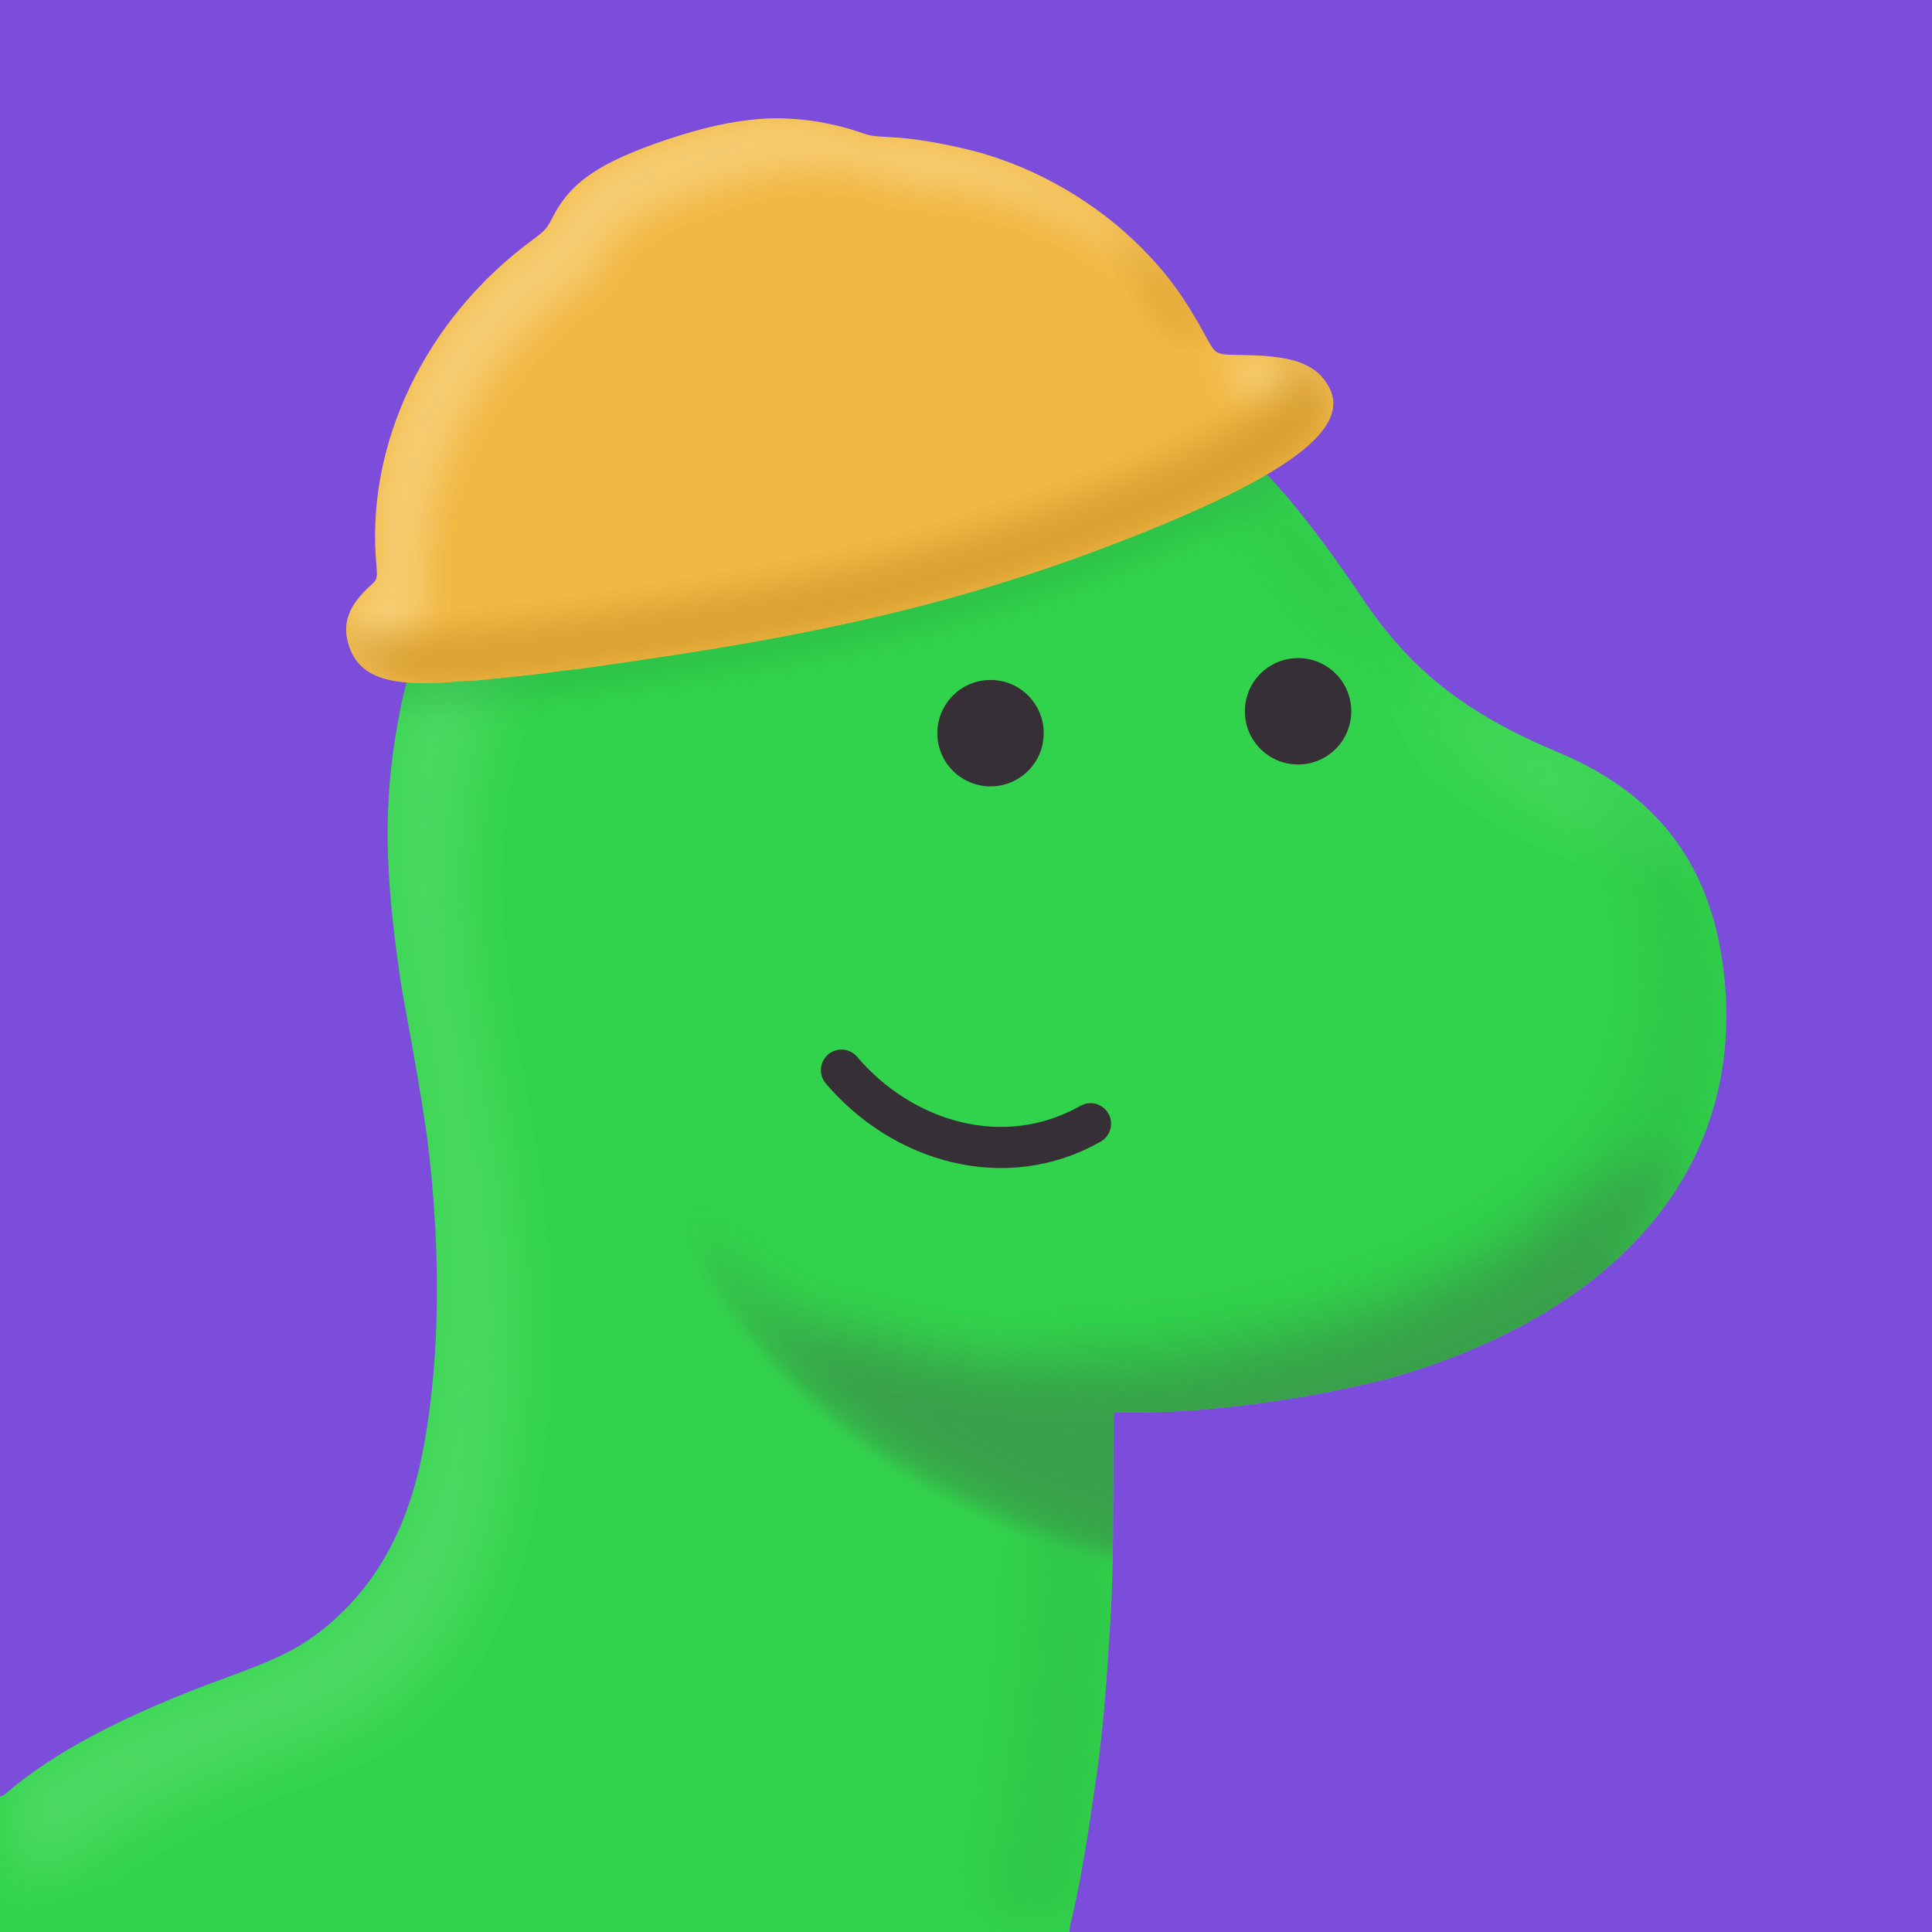
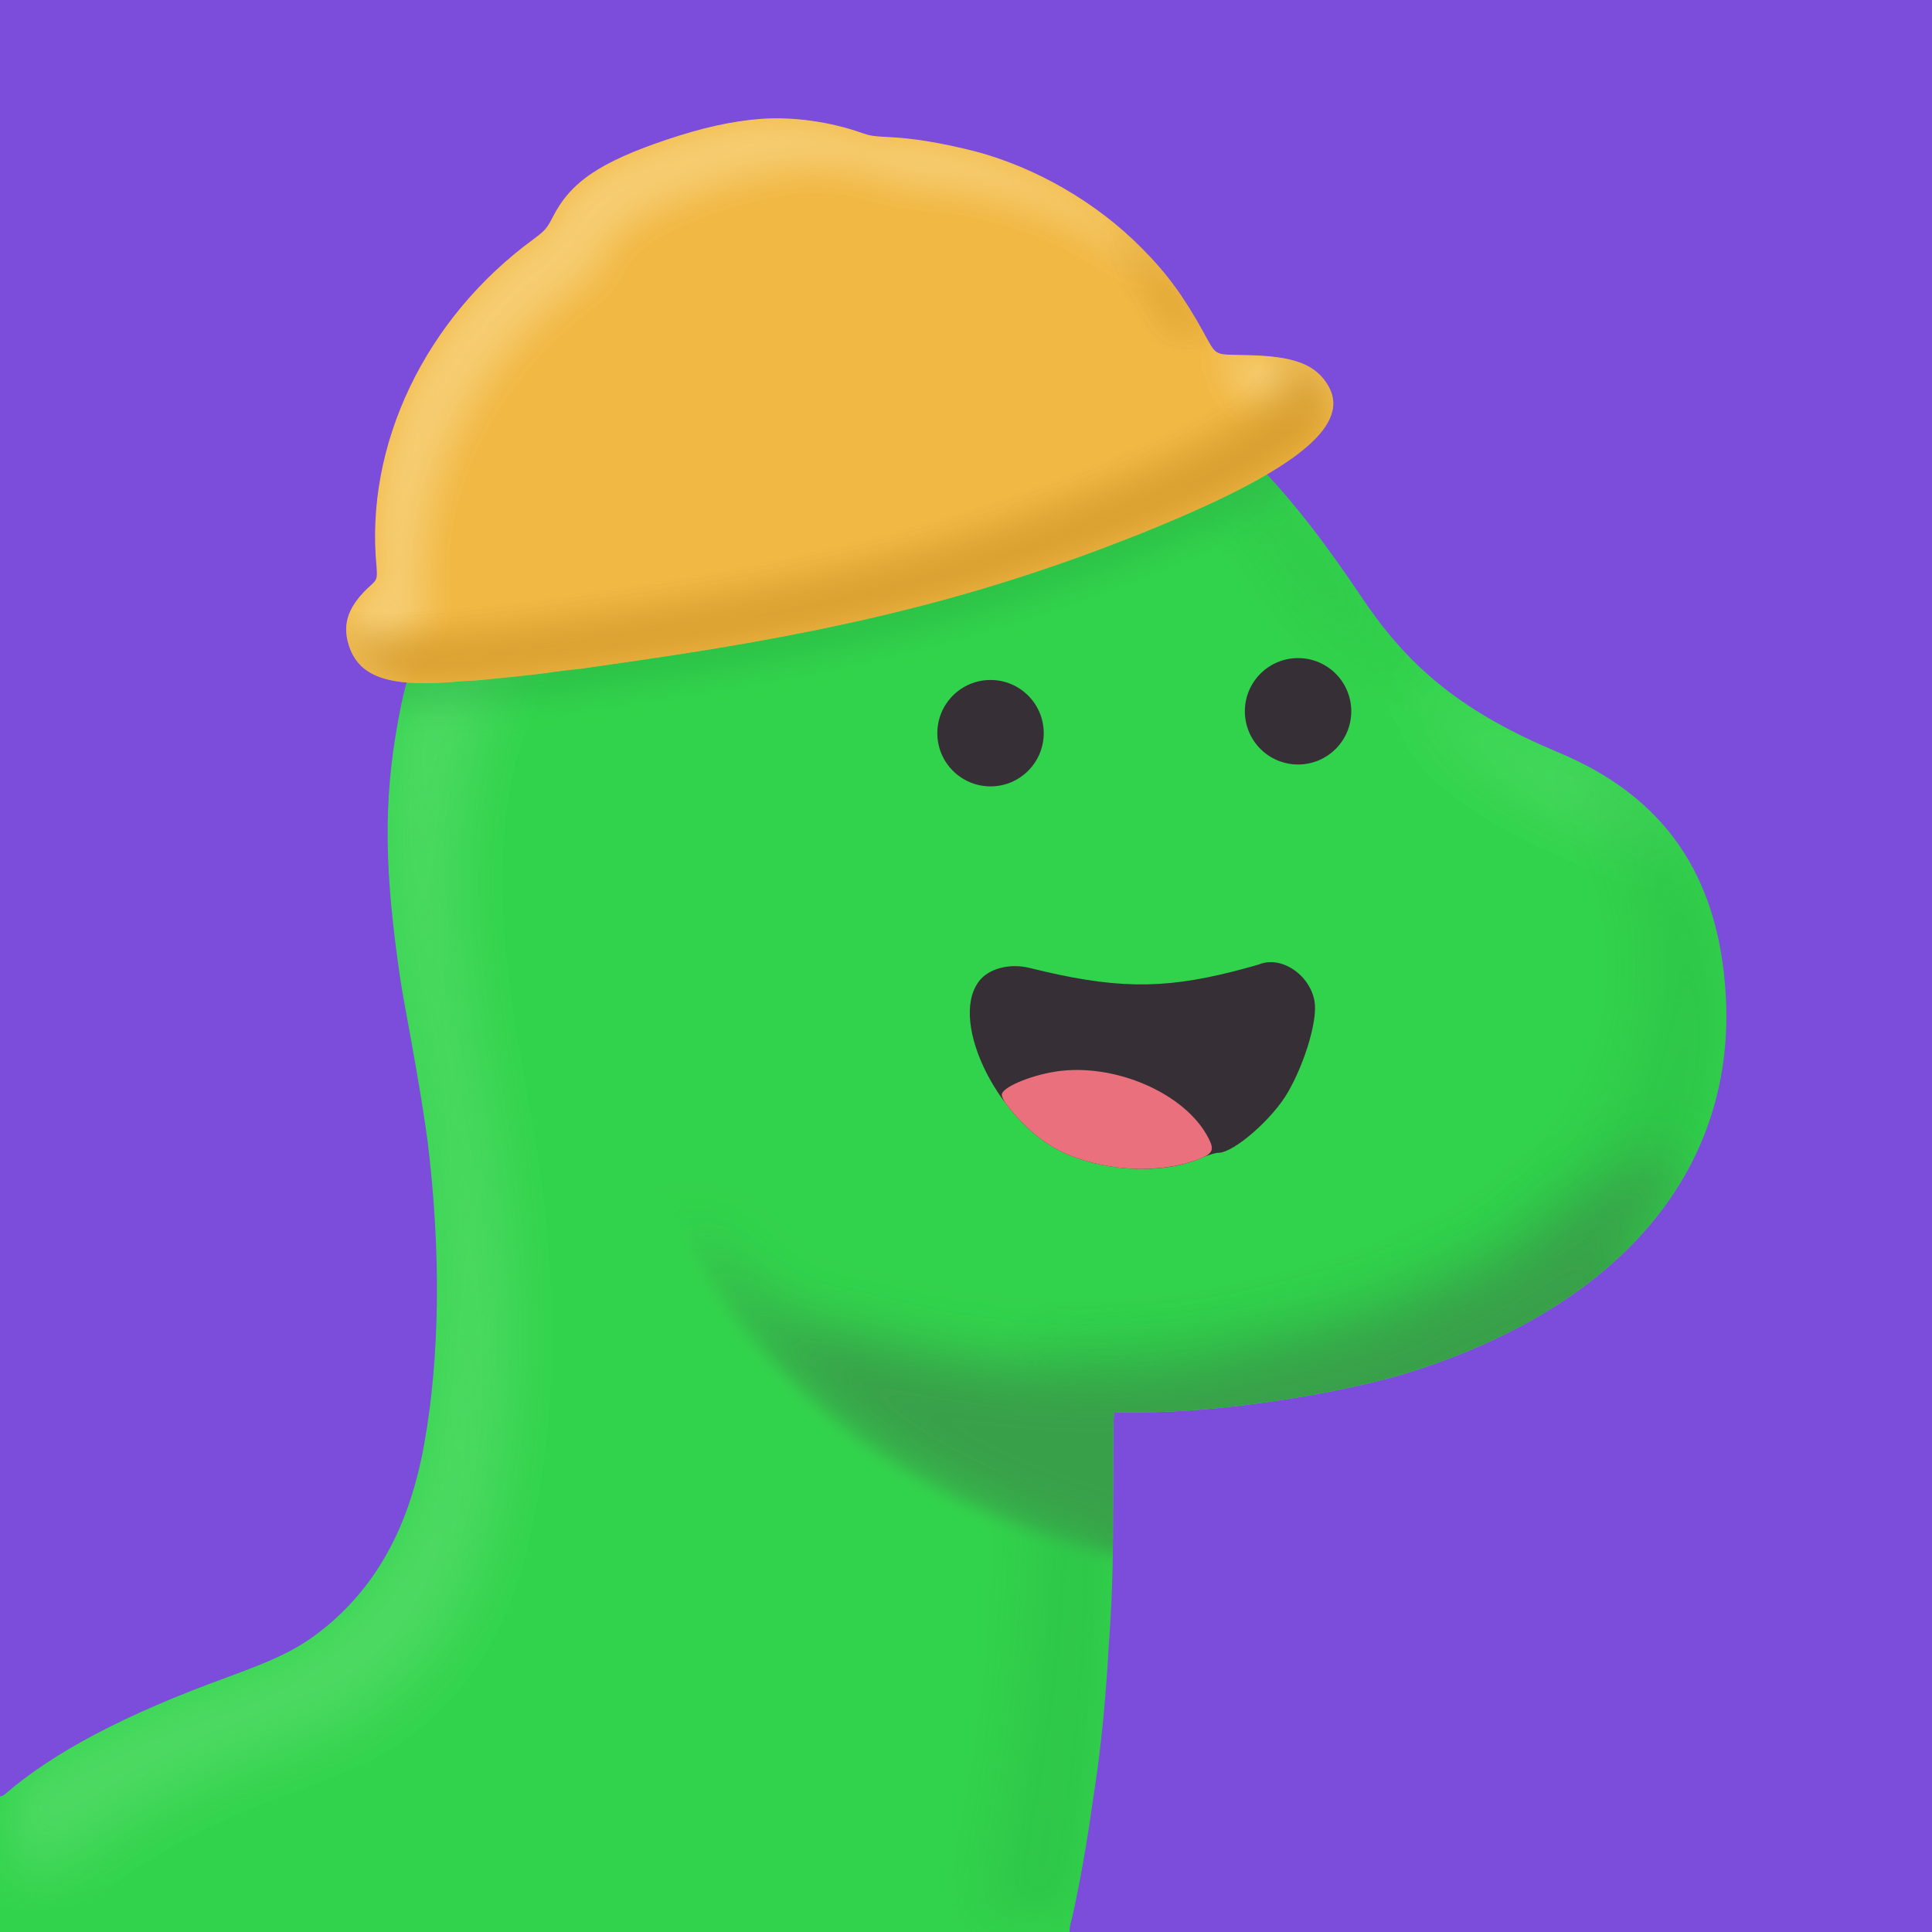
<svg xmlns="http://www.w3.org/2000/svg" viewBox="0 0 512 512" role="img" aria-labelledby="title">
  <defs>
    <path id="body" d="M232.8 84.9C183.4 86.7 143.3 109.8 120.5 149.5C114.8 159.5 108.6 175.7 106.3 186.9C101.8 208.9 101.6 227.1 105.4 254.6C106.2 260.8 106.7 263.3 108.8 274.8C111 286.9 112.5 296.3 113.3 302.3C116.9 331.6 116.6 359.5 112.4 382.8C108.6 403.9 100.3 419.4 86.9 430.7C79.9 436.5 74.7 439.2 60.2 444.5C33.2 454.3 14.3 464.3 1.4 475.4C0.1 476.5 0.1 476.5-24.9 476.5L-50 476.5L-50 519.3L-50 562L116.6 562L283.3 562L283.3 536.8C283.3 515.9 283.3 511.4 283.6 510.3C285.2 504 287.4 492.2 288.9 482.1C289.4 478.7 290 474.4 290.3 472.6C291.7 463.1 292.7 453.3 293.5 441.5C293.6 439.4 293.9 435.1 294.1 432C294.8 421.6 295 413.2 295 393.8C295 376.5 295.1 374.6 295.4 374.4C295.6 374.3 298.7 374.3 302.2 374.3C323.8 374.3 356.3 369.3 375.4 363.1C430.7 345 460.2 309 457.3 263.1C455.3 231.8 441 211.1 413 199.4C388.4 189.1 373.8 177.6 361 158.5C341.1 128.8 325.9 113.3 305.7 102C284.7 90.3 257.6 84 232.8 84.9Z" />
    <path id="accessory-shape" d="M201.7 31.5C193.9 32.1 186.3 33.8 176.7 37C158.9 43 151.1 48.3 146.4 57.7C144.9 60.6 144.4 61.1 141.5 63.3C112.7 84.3 96.6 117.9 99.8 150.3C100 153.2 99.9 153.6 98.5 154.9C92.4 160.3 90.6 165.1 92.4 170.9C95 179.2 102.6 182 119.2 180.8C120.9 180.6 124.2 180.4 126.4 180.3C130.6 179.9 142.1 178.8 146.5 178.1C147.9 177.9 151 177.5 153.3 177.3C157.5 176.7 158.4 176.6 168.6 175.1C224.2 167.1 261.3 157.7 301.8 141.6C342.3 125.4 357.9 113.3 352.2 102.6C348.9 96.6 343.1 94.3 329.9 94.1C321.5 93.9 322.5 94.5 318.8 87.8C313.7 78.6 309.2 72.4 302.6 65.8C290.7 53.7 274.6 44.4 258.4 40.1C249.6 37.9 242.2 36.6 235 36.3C231.3 36.1 230.7 36 228.6 35.3C219.9 32.2 210.1 30.9 201.7 31.5Z" />
    <clipPath id="clip-frame">
      <rect x="0" y="0" width="512" height="512" />
+     </clipPath>
+     <clipPath id="clip-mouth">
+       <path d="M333.6 255.6C332.9 255.8 329.8 256.7 326.6 257.5C307.6 262.3 294.9 262 272.8 256.5C267.5 255.2 261.9 256.7 259.4 260.1C251.2 271.1 265.3 298.6 282.8 305.9C294.4 310.8 309.2 311.1 318.8 306.7C320.2 306.1 322.1 305.5 322.9 305.5C327 305.5 337.4 296.4 341.4 289.3C345.4 282.3 348.5 272.6 348.5 267.1C348.5 259.4 340.1 252.9 333.6 255.6Z" />
    </clipPath>
    <clipPath id="clip-body">
      <use href="#body" />
    </clipPath>
    <clipPath id="clip-accessory">
      <use href="#accessory-shape" />
    </clipPath>
    <filter id="soft" filterUnits="userSpaceOnUse" x="-64" y="-64" width="640" height="640">
      <feGaussianBlur stdDeviation="7.5" />
    </filter>
    <filter id="softer" filterUnits="userSpaceOnUse" x="-64" y="-64" width="640" height="640">
      <feGaussianBlur stdDeviation="4" />
    </filter>
    <filter id="edge" filterUnits="userSpaceOnUse" x="-64" y="-64" width="640" height="640">
      <feGaussianBlur stdDeviation="2" />
    </filter>
    <mask id="mask-jaw">
      <path d="M176 316.3C195.6 365.6 242.8 400.7 294 412L480 412L480 0L150 0L150 316.3Z" fill="#fff" filter="url(#edge)" />
    </mask>
    <mask id="body-light">
      <g filter="url(#soft)">
        <use href="#body" fill="#fff" />
        <use href="#body" x="12.5" y="12.5" fill="#000" />
      </g>
    </mask>
    <mask id="body-shade">
      <g filter="url(#soft)">
        <use href="#body" fill="#fff" />
        <use href="#body" x="-15" y="-12.5" fill="#000" />
      </g>
    </mask>
    <mask id="accessory-light">
      <g filter="url(#softer)">
        <use href="#accessory-shape" fill="#fff" />
        <use href="#accessory-shape" x="10" y="10" fill="#000" />
      </g>
    </mask>
    <mask id="accessory-shade">
      <g filter="url(#softer)">
        <use href="#accessory-shape" fill="#fff" />
        <use href="#accessory-shape" x="-9" y="-9" fill="#000" />
      </g>
    </mask>
  </defs>
  <g clip-path="url(#clip-frame)">
    <rect x="0" y="0" width="512" height="512" fill="#7C4DDB" />
    <g id="dino">
      <use href="#body" fill="#32D34C" />
      <g clip-path="url(#clip-body)">
        <rect width="512" height="512" fill="#7CE68A" opacity="0.4" mask="url(#body-light)" />
        <rect width="512" height="512" fill="#24A63F" opacity="0.3" mask="url(#body-shade)" />
        <g mask="url(#mask-jaw)">
          <path d="M438.3 306.5C437.5 306.9 436.7 307.4 436.5 307.6C436.3 307.8 436 308 435.9 308C435.6 308 431.6 310.4 430.1 311.5C429.6 311.9 427.2 313.3 424.9 314.6C422.6 315.9 420.1 317.5 419.5 318C418.9 318.6 416.8 320.2 414.9 321.6C410.7 324.7 407.8 327.2 404.4 330.3C402.6 331.9 401.4 332.7 400 333.4C397.4 334.6 395.9 335.4 394.4 336.4C393.7 336.8 392 337.6 390.6 338.1C389.1 338.6 387.2 339.4 386.3 339.8C385.4 340.2 383.2 341.1 381.5 341.8C377.2 343.5 375.4 344.4 373.4 345.6C370.9 347.2 366.2 349.1 363.9 349.6C359.9 350.4 356.1 351.5 349.4 353.8C347 354.6 335.9 357 334.6 357C333.9 357 326.1 359 323.3 359.9C321.4 360.5 318.7 360.9 313 361.5C311.7 361.7 308.1 362.1 304.9 362.4C298.1 363.2 279.6 363.4 278.5 362.6C278.4 362.6 276.9 362.5 275.1 362.4C273.3 362.3 270.5 362.1 268.9 361.9C267.2 361.7 264.4 361.3 262.6 361.1C260.9 360.9 258.8 360.6 258.1 360.4C256.8 359.9 254.3 359.6 250.3 359.3C248.8 359.1 246.9 358.8 246.1 358.6C245.3 358.3 243.4 357.9 242.1 357.8C240.8 357.6 238.9 357.2 238.1 356.9C233.1 354.9 227.2 353.5 222.9 353.3C220.2 353.1 219.7 352.9 217.9 352.1C216.4 351.4 215.4 351.2 214.1 351.1C213.2 351 211.9 350.9 211.4 350.7C207 349.6 195 340.2 188.4 332.8C182.9 326.6 182 325.8 182 327C182 328.4 184.7 333.8 188.7 340.1C209.3 373.2 246.8 399.7 288.3 410.4C295.9 412.4 295.6 409.9 293.3 443.5C292.6 453.5 291.6 462.8 290.6 470.2C290.1 473.5 290.1 473.9 291.4 474.9C292.8 475.9 473.2 475.3 474.3 474.3C475.8 472.8 475.8 340 474.3 338.5C473.3 337.5 473.3 337.5 450.6 337.5C425.6 337.5 426.8 337.6 426.8 336.1C426.8 335.5 427.2 334.9 429.1 333.3C436.6 326.3 445.4 314.8 445.9 311.4C446.1 310.1 446 310.1 445 309.2C444.4 308.6 443.9 307.9 443.8 307.6C443.1 306 440.3 305.4 438.3 306.5Z" fill="#37A049" filter="url(#soft)" />
        </g>
        <use href="#accessory-shape" x="2" y="6" fill="#24A63F" opacity="0.35" filter="url(#softer)" />
      </g>
    </g>
    <g id="face" fill="#362F36">
      <circle cx="262.5" cy="194.3" r="14.1" />
      <circle cx="344" cy="188.5" r="14.1" />
-       <path d="M223 283.6C239.2 302.7 266.3 310.7 289 297.8" fill="none" stroke="#362F36" stroke-width="10.9" stroke-linecap="round" />
+       <path d="M333.6 255.6C332.9 255.8 329.8 256.7 326.6 257.5C307.6 262.3 294.9 262 272.8 256.5C267.5 255.2 261.9 256.7 259.4 260.1C251.2 271.1 265.3 298.6 282.8 305.9C294.4 310.8 309.2 311.1 318.8 306.7C320.2 306.1 322.1 305.5 322.9 305.5C327 305.5 337.4 296.4 341.4 289.3C345.4 282.3 348.5 272.6 348.5 267.1C348.5 259.4 340.1 252.9 333.6 255.6Z" />
+       <path d="M279.6 284C272.8 285.1 265.5 288.2 265.5 290.1C265.5 292.4 272.2 299.6 277.7 303.3C288.1 310.2 306.6 311.9 318.4 306.9C321.4 305.6 321.8 304.6 320.3 301.7C314.3 289.8 295.3 281.5 279.6 284Z" fill="#EB707D" clip-path="url(#clip-mouth)" />
    </g>
    <g id="accessory">
      <use href="#accessory-shape" fill="#F1B844" />
      <g clip-path="url(#clip-accessory)">
        <rect width="512" height="512" fill="#F7D27E" opacity="0.8" mask="url(#accessory-light)" />
        <rect width="512" height="512" fill="#D49A2C" opacity="0.8" mask="url(#accessory-shade)" />
      </g>
    </g>
  </g>
</svg>
